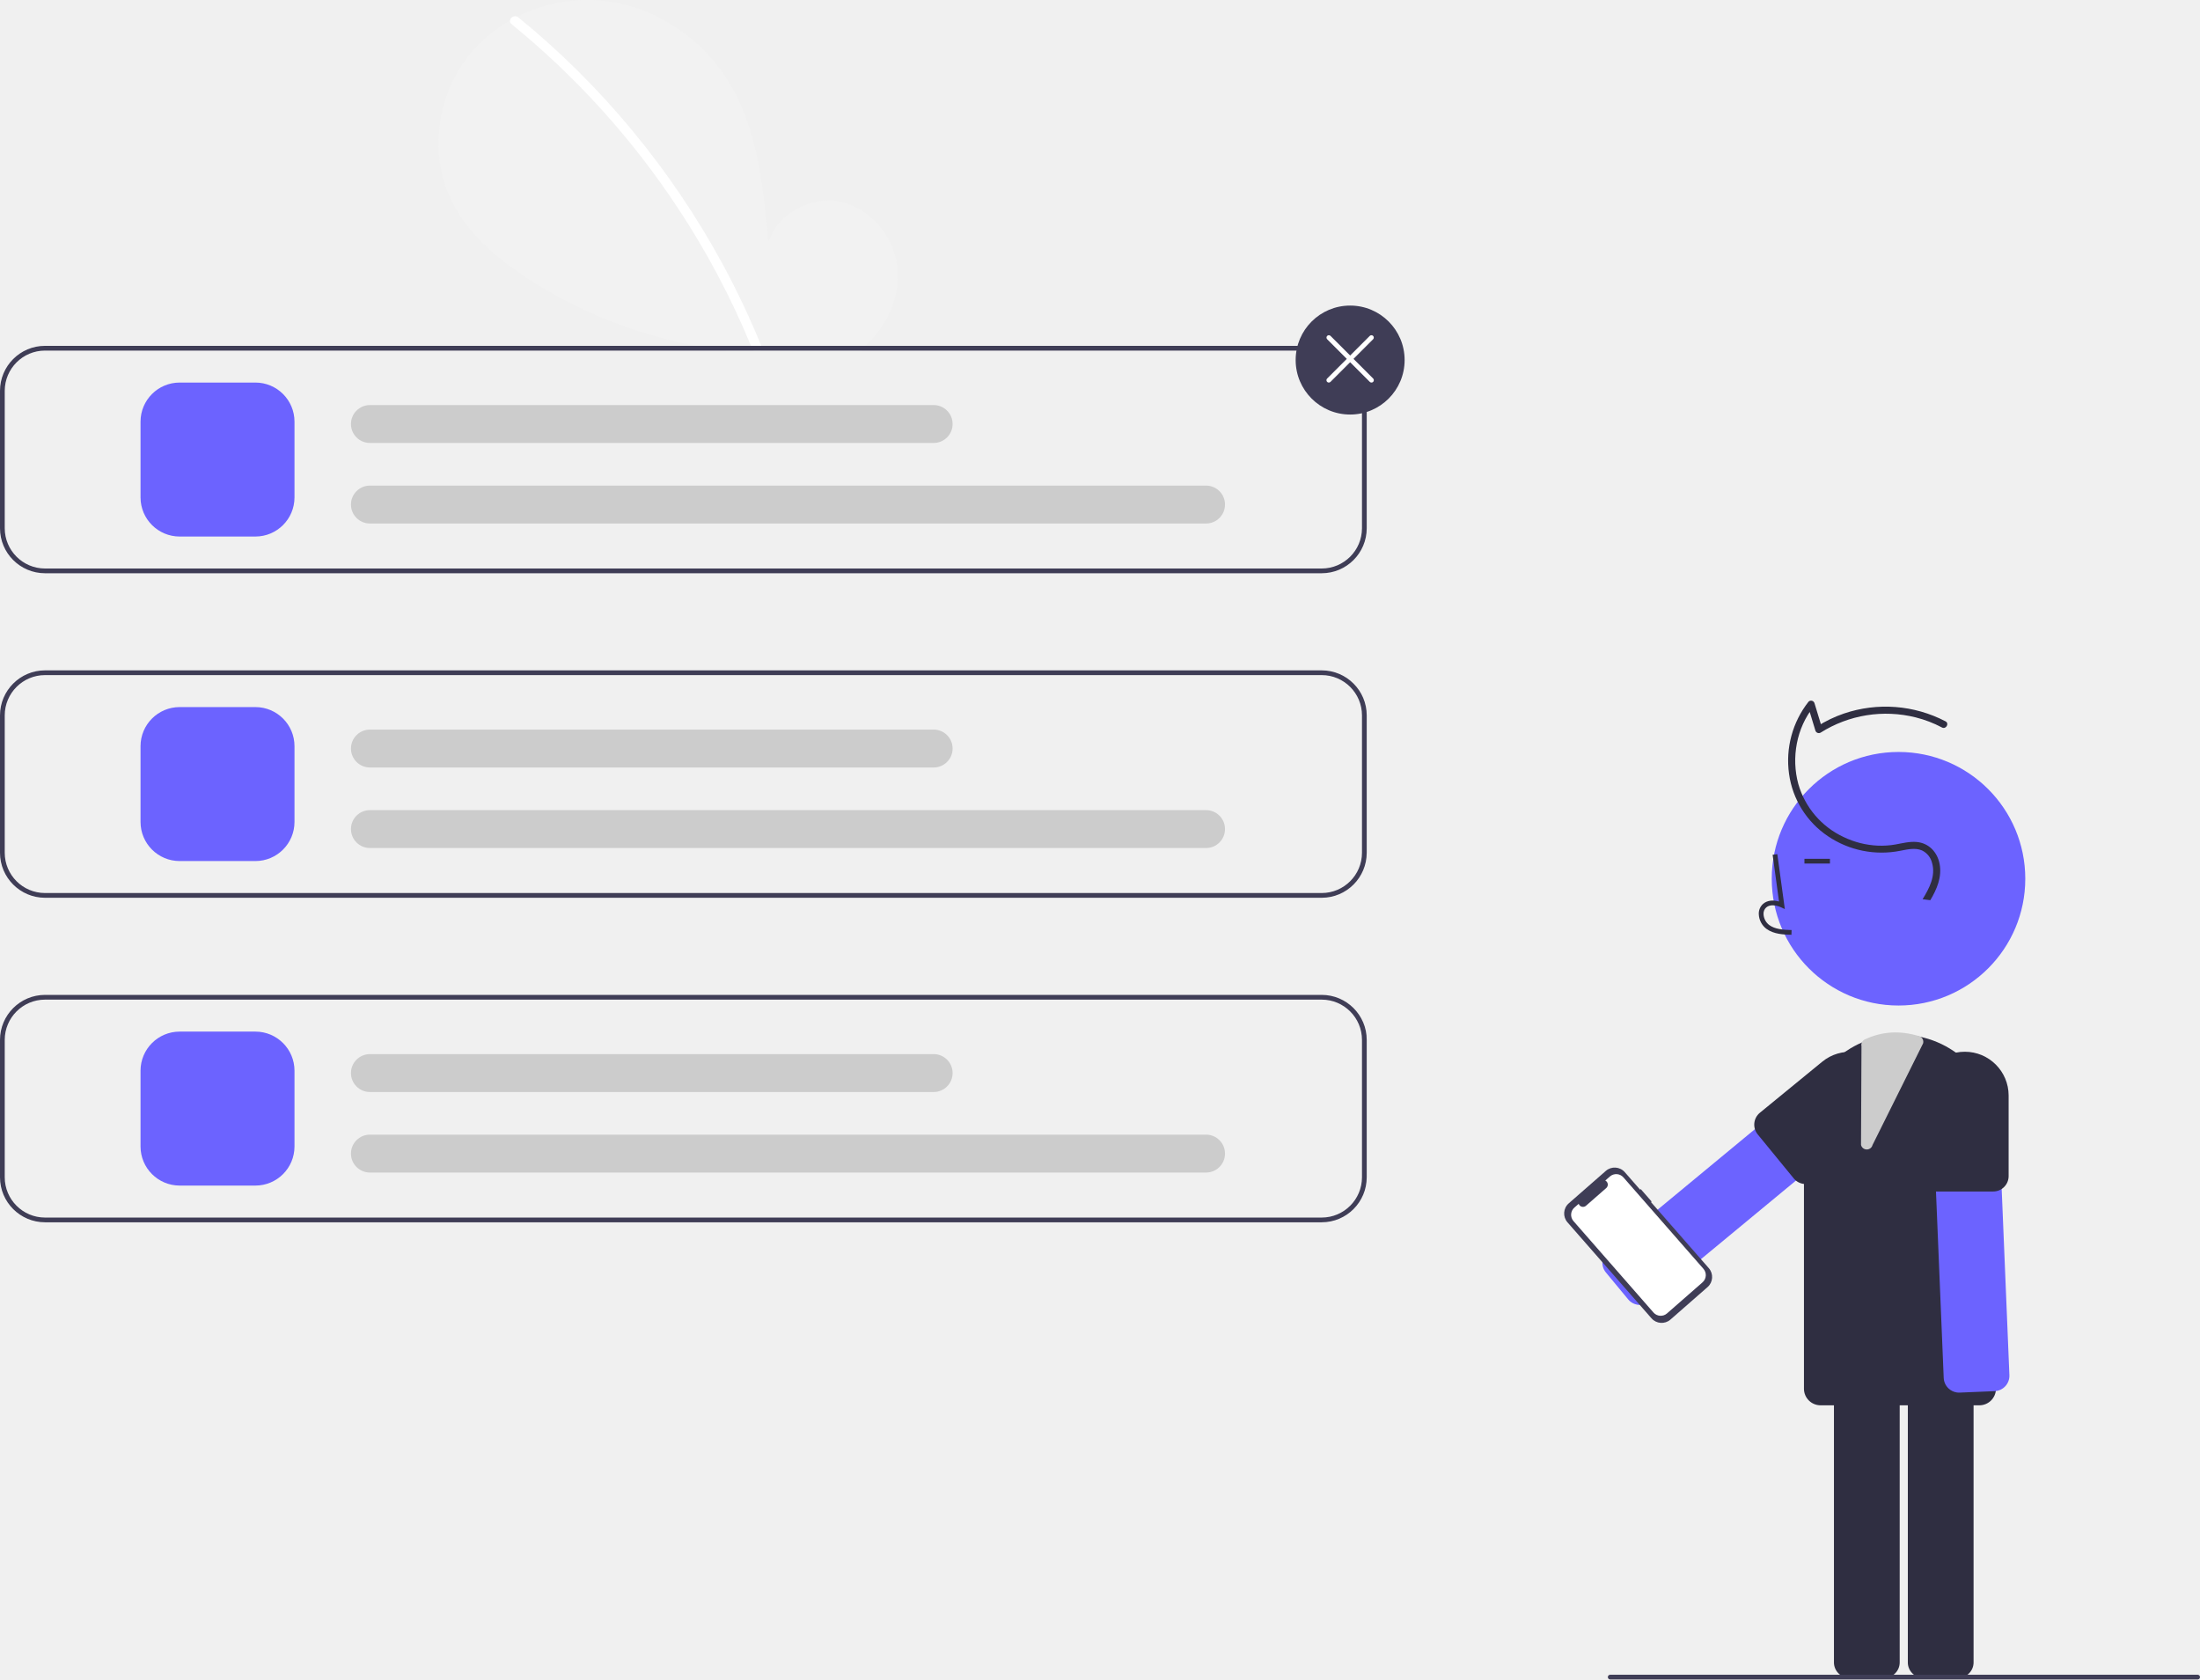
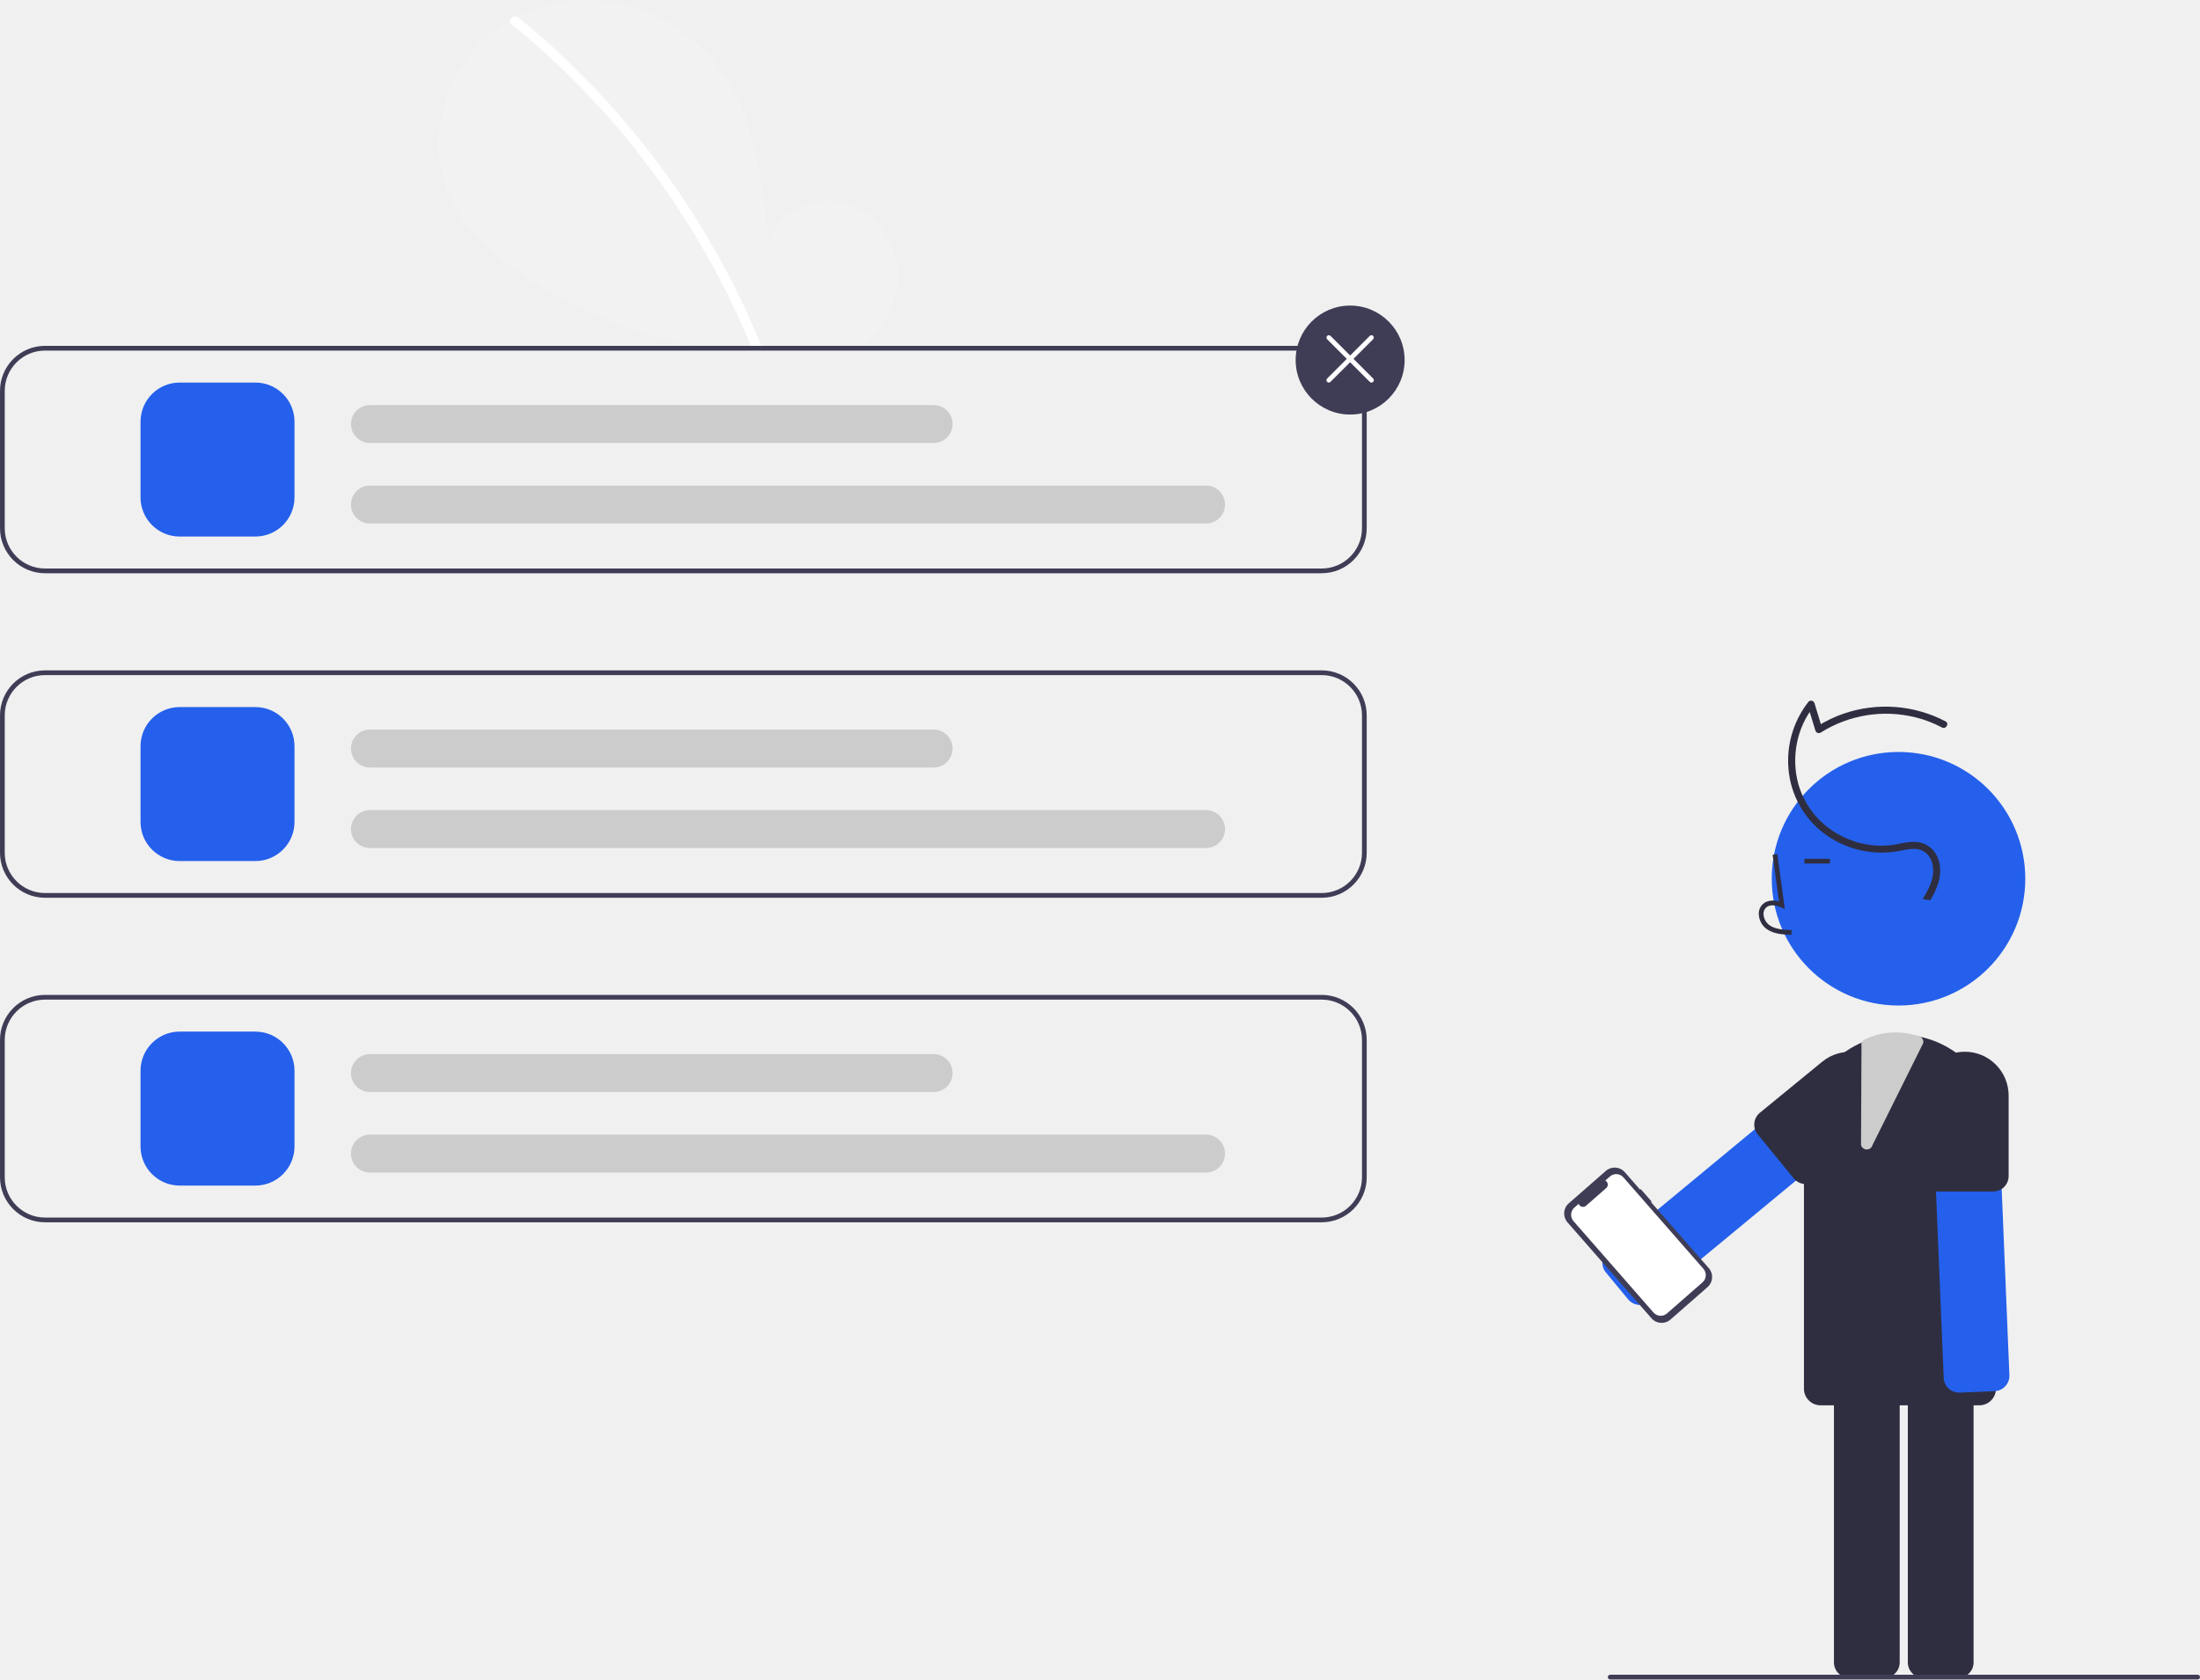
<svg xmlns="http://www.w3.org/2000/svg" data-name="Layer 1" width="928.791" height="709" viewBox="0 0 928.791 709">
  <path d="M500.194,242.05l3.39.83c-1.53.22-3.06.43-4.59.62h-56.54q-6.36-.81-12.65-2a197.136,197.136,0,0,1-70.96-28.11c-13.27-8.63-25.92-19.24-32.79-33.49-9.33-19.35-6.07-43.85,7.25-60.7a60.772,60.772,0,0,1,17.59-15c1.01-.58,2.03-1.13,3.07-1.65a66.06,66.06,0,0,1,36.49-6.68c21.35,2.33,41.05,15.37,52.42,33.59,12.57,20.12,14.98,44.74,17.08,68.37,3.81-12.26,18.11-19.75,30.66-17.04,12.54,2.7,22.22,14.41,23.78,27.15,1.53,12.46-4.13,25.25-13.56,33.56C500.624,241.68,500.414,241.87,500.194,242.05Z" transform="translate(-135.6043 -95.50019)" fill="#f2f2f2" />
  <path d="M456.595,243.5h-2.83a2.059,2.059,0,0,1-.63-.85c-.16-.38-.31-.77-.48-1.15a342.779,342.779,0,0,0-30.92-58.27,345.222,345.222,0,0,0-70.17-77.55,1.614,1.614,0,0,1-.67-1.48,2.178,2.178,0,0,1,3.52-1.37,345.769,345.769,0,0,1,48.25,47.92,351.187,351.187,0,0,1,38.06,56.32,348.998,348.998,0,0,1,16.27,34.43c.01.03.02.05.03.08A1.557,1.557,0,0,1,456.595,243.5Z" transform="translate(-135.6043 -95.50019)" fill="#fff" />
  <path d="M693.604,241.5h-539a19.017,19.017,0,0,0-19,19v58a19.017,19.017,0,0,0,19,19h539a19.017,19.017,0,0,0,19-19v-58A19.017,19.017,0,0,0,693.604,241.5Zm17,77a17.024,17.024,0,0,1-17,17h-539a17.024,17.024,0,0,1-17-17v-58a17.024,17.024,0,0,1,17-17h539a17.024,17.024,0,0,1,17,17Z" transform="translate(-135.6043 -95.50019)" fill="#3f3d56" />
  <path d="M693.604,474.5h-539a19.022,19.022,0,0,1-19-19v-58a19.022,19.022,0,0,1,19-19h539a19.022,19.022,0,0,1,19,19v58A19.022,19.022,0,0,1,693.604,474.5Zm-539-94a17.019,17.019,0,0,0-17,17v58a17.019,17.019,0,0,0,17,17h539a17.019,17.019,0,0,0,17-17v-58a17.019,17.019,0,0,0-17-17Z" transform="translate(-135.6043 -95.50019)" fill="#3f3d56" />
  <path d="M693.604,611.5h-539a19.022,19.022,0,0,1-19-19v-58a19.022,19.022,0,0,1,19-19h539a19.022,19.022,0,0,1,19,19v58A19.022,19.022,0,0,1,693.604,611.5Zm-539-94a17.019,17.019,0,0,0-17,17v58a17.019,17.019,0,0,0,17,17h539a17.019,17.019,0,0,0,17-17v-58a17.019,17.019,0,0,0-17-17Z" transform="translate(-135.6043 -95.50019)" fill="#3f3d56" />
-   <path d="M243.435,322h-32a16.519,16.519,0,0,1-16.5-16.5v-32a16.519,16.519,0,0,1,16.5-16.5h32a16.519,16.519,0,0,1,16.5,16.5v32A16.519,16.519,0,0,1,243.435,322Z" transform="translate(-135.6043 -95.50019)" fill="#6c63ff" />
+   <path d="M243.435,322h-32a16.519,16.519,0,0,1-16.5-16.5v-32a16.519,16.519,0,0,1,16.5-16.5h32a16.519,16.519,0,0,1,16.5,16.5v32A16.519,16.519,0,0,1,243.435,322Z" transform="translate(-135.6043 -95.50019)" fill="#2460eb" />
  <path d="M644.774,316.5h-353a8,8,0,1,1,0-16h353a8,8,0,0,1,0,16Z" transform="translate(-135.6043 -95.50019)" fill="#ccc" />
  <path d="M529.774,282.5h-238a8,8,0,1,1,0-16h238a8,8,0,0,1,0,16Z" transform="translate(-135.6043 -95.50019)" fill="#ccc" />
-   <path d="M243.435,459h-32a16.519,16.519,0,0,1-16.5-16.5v-32a16.519,16.519,0,0,1,16.5-16.5h32a16.519,16.519,0,0,1,16.5,16.5v32A16.519,16.519,0,0,1,243.435,459Z" transform="translate(-135.6043 -95.50019)" fill="#6c63ff" />
+   <path d="M243.435,459h-32a16.519,16.519,0,0,1-16.5-16.5v-32a16.519,16.519,0,0,1,16.5-16.5h32a16.519,16.519,0,0,1,16.5,16.5v32A16.519,16.519,0,0,1,243.435,459Z" transform="translate(-135.6043 -95.50019)" fill="#2460eb" />
  <path d="M644.774,453.5h-353a8,8,0,1,1,0-16h353a8,8,0,0,1,0,16Z" transform="translate(-135.6043 -95.50019)" fill="#ccc" />
  <path d="M529.774,419.5h-238a8,8,0,1,1,0-16h238a8,8,0,0,1,0,16Z" transform="translate(-135.6043 -95.50019)" fill="#ccc" />
-   <path d="M243.435,596h-32a16.519,16.519,0,0,1-16.5-16.5v-32a16.519,16.519,0,0,1,16.5-16.5h32a16.519,16.519,0,0,1,16.5,16.5v32A16.519,16.519,0,0,1,243.435,596Z" transform="translate(-135.6043 -95.50019)" fill="#6c63ff" />
+   <path d="M243.435,596h-32a16.519,16.519,0,0,1-16.5-16.5v-32a16.519,16.519,0,0,1,16.5-16.5h32a16.519,16.519,0,0,1,16.5,16.5v32A16.519,16.519,0,0,1,243.435,596Z" transform="translate(-135.6043 -95.50019)" fill="#2460eb" />
  <path d="M644.774,590.5h-353a8,8,0,1,1,0-16h353a8,8,0,0,1,0,16Z" transform="translate(-135.6043 -95.50019)" fill="#ccc" />
  <path d="M529.774,556.5h-238a8,8,0,1,1,0-16h238a8,8,0,0,1,0,16Z" transform="translate(-135.6043 -95.50019)" fill="#ccc" />
  <circle cx="570" cy="152" r="23" fill="#3f3d56" />
  <path d="M714.604,257a.996.996,0,0,1-.707-.293l-18-18a1.0 1,0,0,1,1.414-1.414l18,18a1,1,0,0,1-.707,1.707Z" transform="translate(-135.6043 -95.50019)" fill="#fff" />
  <path d="M696.604,257a1,1,0,0,1-.707-1.707l18-18a1.0 1,0,0,1,1.414,1.414l-18,18A.996.996,0,0,1,696.604,257Z" transform="translate(-135.6043 -95.50019)" fill="#fff" />
-   <circle cx="801.51" cy="370.967" r="53.519" fill="#6c63ff" />
+   <circle cx="801.51" cy="370.967" r="53.519" fill="#2460eb" />
  <path d="M941.047,797.313V674.299a6.508,6.508,0,0,1,6.5-6.5h14.759a6.508,6.508,0,0,1,6.5,6.5V797.313a6.508,6.508,0,0,1-6.5,6.5H947.547A6.508,6.508,0,0,1,941.047,797.313Z" transform="translate(-135.6043 -95.50019)" fill="#2f2e41" />
  <path d="M909.855,797.313V674.299a6.508,6.508,0,0,1,6.5-6.5h14.76a6.508,6.508,0,0,1,6.5,6.5V797.313a6.508,6.508,0,0,1-6.5,6.5H916.355A6.508,6.508,0,0,1,909.855,797.313Z" transform="translate(-135.6043 -95.50019)" fill="#2f2e41" />
  <path d="M971.254,688.761h-67.062a7.008,7.008,0,0,1-7-7V572.816a40.531,40.531,0,0,1,81.062,0V681.761A7.008,7.008,0,0,1,971.254,688.761Z" transform="translate(-135.6043 -95.50019)" fill="#2f2e41" />
  <path d="M891.919,490.126l.056-2c-3.721-.104-7.001-.337-9.466-2.138a6.148,6.148,0,0,1-2.381-4.528,3.514,3.514,0,0,1,1.153-2.895c1.636-1.382,4.269-.935,6.188-.055l1.655.759L885.949,456.079l-1.981.271,2.699,19.727c-2.607-.767-5.023-.437-6.678.961a5.471,5.471,0,0,0-1.86,4.492,8.133,8.133,0,0,0,3.2,6.073C884.496,489.918,888.611,490.033,891.919,490.126Z" transform="translate(-135.6043 -95.50019)" fill="#2f2e41" />
  <rect x="761.793" y="362.551" width="10.771" height="2" fill="#2f2e41" />
-   <path d="M958.286,681.685a6.454,6.454,0,0,1-2.092-4.514l-5.096-122.908a6.5,6.5,0,0,1,6.225-6.764l14.747-.612a6.506,6.506,0,0,1,6.763,6.225l5.096,122.909a6.508,6.508,0,0,1-6.225,6.764l-14.747.611a6.561,6.561,0,0,1-1.405-.091A6.453,6.453,0,0,1,958.286,681.685Z" transform="translate(-135.6043 -95.50019)" fill="#6c63ff" />
+   <path d="M958.286,681.685a6.454,6.454,0,0,1-2.092-4.514l-5.096-122.908a6.5,6.5,0,0,1,6.225-6.764l14.747-.612a6.506,6.506,0,0,1,6.763,6.225l5.096,122.909a6.508,6.508,0,0,1-6.225,6.764l-14.747.611a6.561,6.561,0,0,1-1.405-.091A6.453,6.453,0,0,1,958.286,681.685Z" transform="translate(-135.6043 -95.50019)" fill="#2460eb" />
  <path d="M977.104,598.5h-24a6.507,6.507,0,0,1-6.5-6.5v-34a18.5,18.5,0,0,1,37,0v34A6.507,6.507,0,0,1,977.104,598.5Z" transform="translate(-135.6043 -95.50019)" fill="#2f2e41" />
-   <path d="M822.983,644.048l-9.409-11.371a6.508,6.508,0,0,1,.864-9.152l94.781-78.416a6.504,6.504,0,0,1,9.151.864l9.409,11.373a6.5,6.5,0,0,1-.865,9.151L832.135,644.913a6.507,6.507,0,0,1-8.144.119A6.561,6.561,0,0,1,822.983,644.048Z" transform="translate(-135.6043 -95.50019)" fill="#6c63ff" />
+   <path d="M822.983,644.048l-9.409-11.371a6.508,6.508,0,0,1,.864-9.152l94.781-78.416a6.504,6.504,0,0,1,9.151.864l9.409,11.373a6.5,6.5,0,0,1-.865,9.151L832.135,644.913a6.507,6.507,0,0,1-8.144.119A6.561,6.561,0,0,1,822.983,644.048Z" transform="translate(-135.6043 -95.50019)" fill="#2460eb" />
  <path d="M892.88,592.972l-15.203-18.57a6.507,6.507,0,0,1,.912-9.147l26.308-21.538a18.5,18.5,0,1,1,23.438,28.63l-26.308,21.538A6.507,6.507,0,0,1,892.88,592.972Z" transform="translate(-135.6043 -95.50019)" fill="#2f2e41" />
-   <path id="ae0384b4-8122-4d33-856d-77d2fa9820c7-889" data-name="Path 22" d="M828.29,597.489l-.27.236-6.464-7.385a5.68,5.68,0,0,0-8.016-.533L797.895,603.501a5.68,5.68,0,0,0-.533,8.016l35.461,40.515a5.68,5.68,0,0,0,8.016.533l15.646-13.695a5.68,5.68,0,0,0,.533-8.016l-24.397-27.873.27-.236Z" transform="translate(-135.6043 -95.50019)" fill="#3f3d56" />
-   <path id="afaa2d2f-7dd7-4c5b-bc7f-9a7e6e58aedc-890" data-name="Path 23" d="M815.27,592.166l-1.948,1.705a1.922,1.922,0,0,1,.405,3.165l-8.55,7.483a1.922,1.922,0,0,1-3.084-.821l-1.819,1.593a4.046,4.046,0,0,0-.38,5.71l33.775,38.589a4.046,4.046,0,0,0,5.71.38l14.996-13.126a4.046,4.046,0,0,0,.38-5.71h0L820.98,592.545a4.046,4.046,0,0,0-5.71-.38Z" transform="translate(-135.6043 -95.50019)" fill="#fff" />
+   <path id="ae0384b4-8122-4d33-856d-77d2fa9820c7-413" data-name="Path 22" d="M828.29,597.489l-.27.236-6.464-7.385a5.68,5.68,0,0,0-8.016-.533L797.895,603.501a5.68,5.68,0,0,0-.533,8.016l35.461,40.515a5.68,5.68,0,0,0,8.016.533l15.646-13.695a5.68,5.68,0,0,0,.533-8.016l-24.397-27.873.27-.236Z" transform="translate(-135.6043 -95.50019)" fill="#3f3d56" />
+   <path id="afaa2d2f-7dd7-4c5b-bc7f-9a7e6e58aedc-414" data-name="Path 23" d="M815.27,592.166l-1.948,1.705a1.922,1.922,0,0,1,.405,3.165l-8.55,7.483a1.922,1.922,0,0,1-3.084-.821l-1.819,1.593a4.046,4.046,0,0,0-.38,5.71l33.775,38.589a4.046,4.046,0,0,0,5.71.38l14.996-13.126a4.046,4.046,0,0,0,.38-5.71h0L820.98,592.545a4.046,4.046,0,0,0-5.71-.38Z" transform="translate(-135.6043 -95.50019)" fill="#fff" />
  <path d="M950.532,475.529c2.787-4.656,4.968-9.786,3.933-15.302-.924-4.926-4.469-8.762-9.567-9.266-3.07-.303-6.125.516-9.123,1.05a34.246,34.246,0,0,1-7.448.482,36.994,36.994,0,0,1-14.451-3.664,35.469,35.469,0,0,1-19.056-22.331c-3.042-11.074-.783-23.649,6.44-32.663l-2.507-.662,3.264,10.724a1.515,1.515,0,0,0,2.204.896,51.664,51.664,0,0,1,40.201-6.427,48.947,48.947,0,0,1,11.031,4.243c1.704.906,3.221-1.683,1.514-2.59a54.697,54.697,0,0,0-42.915-3.288A52.215,52.215,0,0,0,902.706,402.204l2.204.896-3.264-10.724a1.512,1.512,0,0,0-2.507-.662A40.207,40.207,0,0,0,890.897,422.197a37.94,37.94,0,0,0,16.429,26.319,40.458,40.458,0,0,0,30.554,6.142c2.936-.564,6.265-1.372,9.146-.143a7.9,7.9,0,0,1,4.234,5.208c1.632,5.531-1.145,10.784-3.982,15.383Z" transform="translate(-135.6043 -95.50019)" fill="#2f2e41" />
  <path d="M923.721,580.752l-.037-0a2.466,2.466,0,0,1-2.399-1.927l.196-41.668a2.535,2.535,0,0,1,1.4-2.853c7.253-3.407,14.749-3.865,22.913-1.397a2.502,2.502,0,0,1,1.707,3.042L926.135,578.892A2.465,2.465,0,0,1,923.721,580.752Z" transform="translate(-135.6043 -95.50019)" fill="#ccc" />
  <path d="M1063.396,804.5h-248a1,1,0,0,1,0-2h248a1,1,0,0,1,0,2Z" transform="translate(-135.6043 -95.50019)" fill="#3f3d56" />
</svg>
